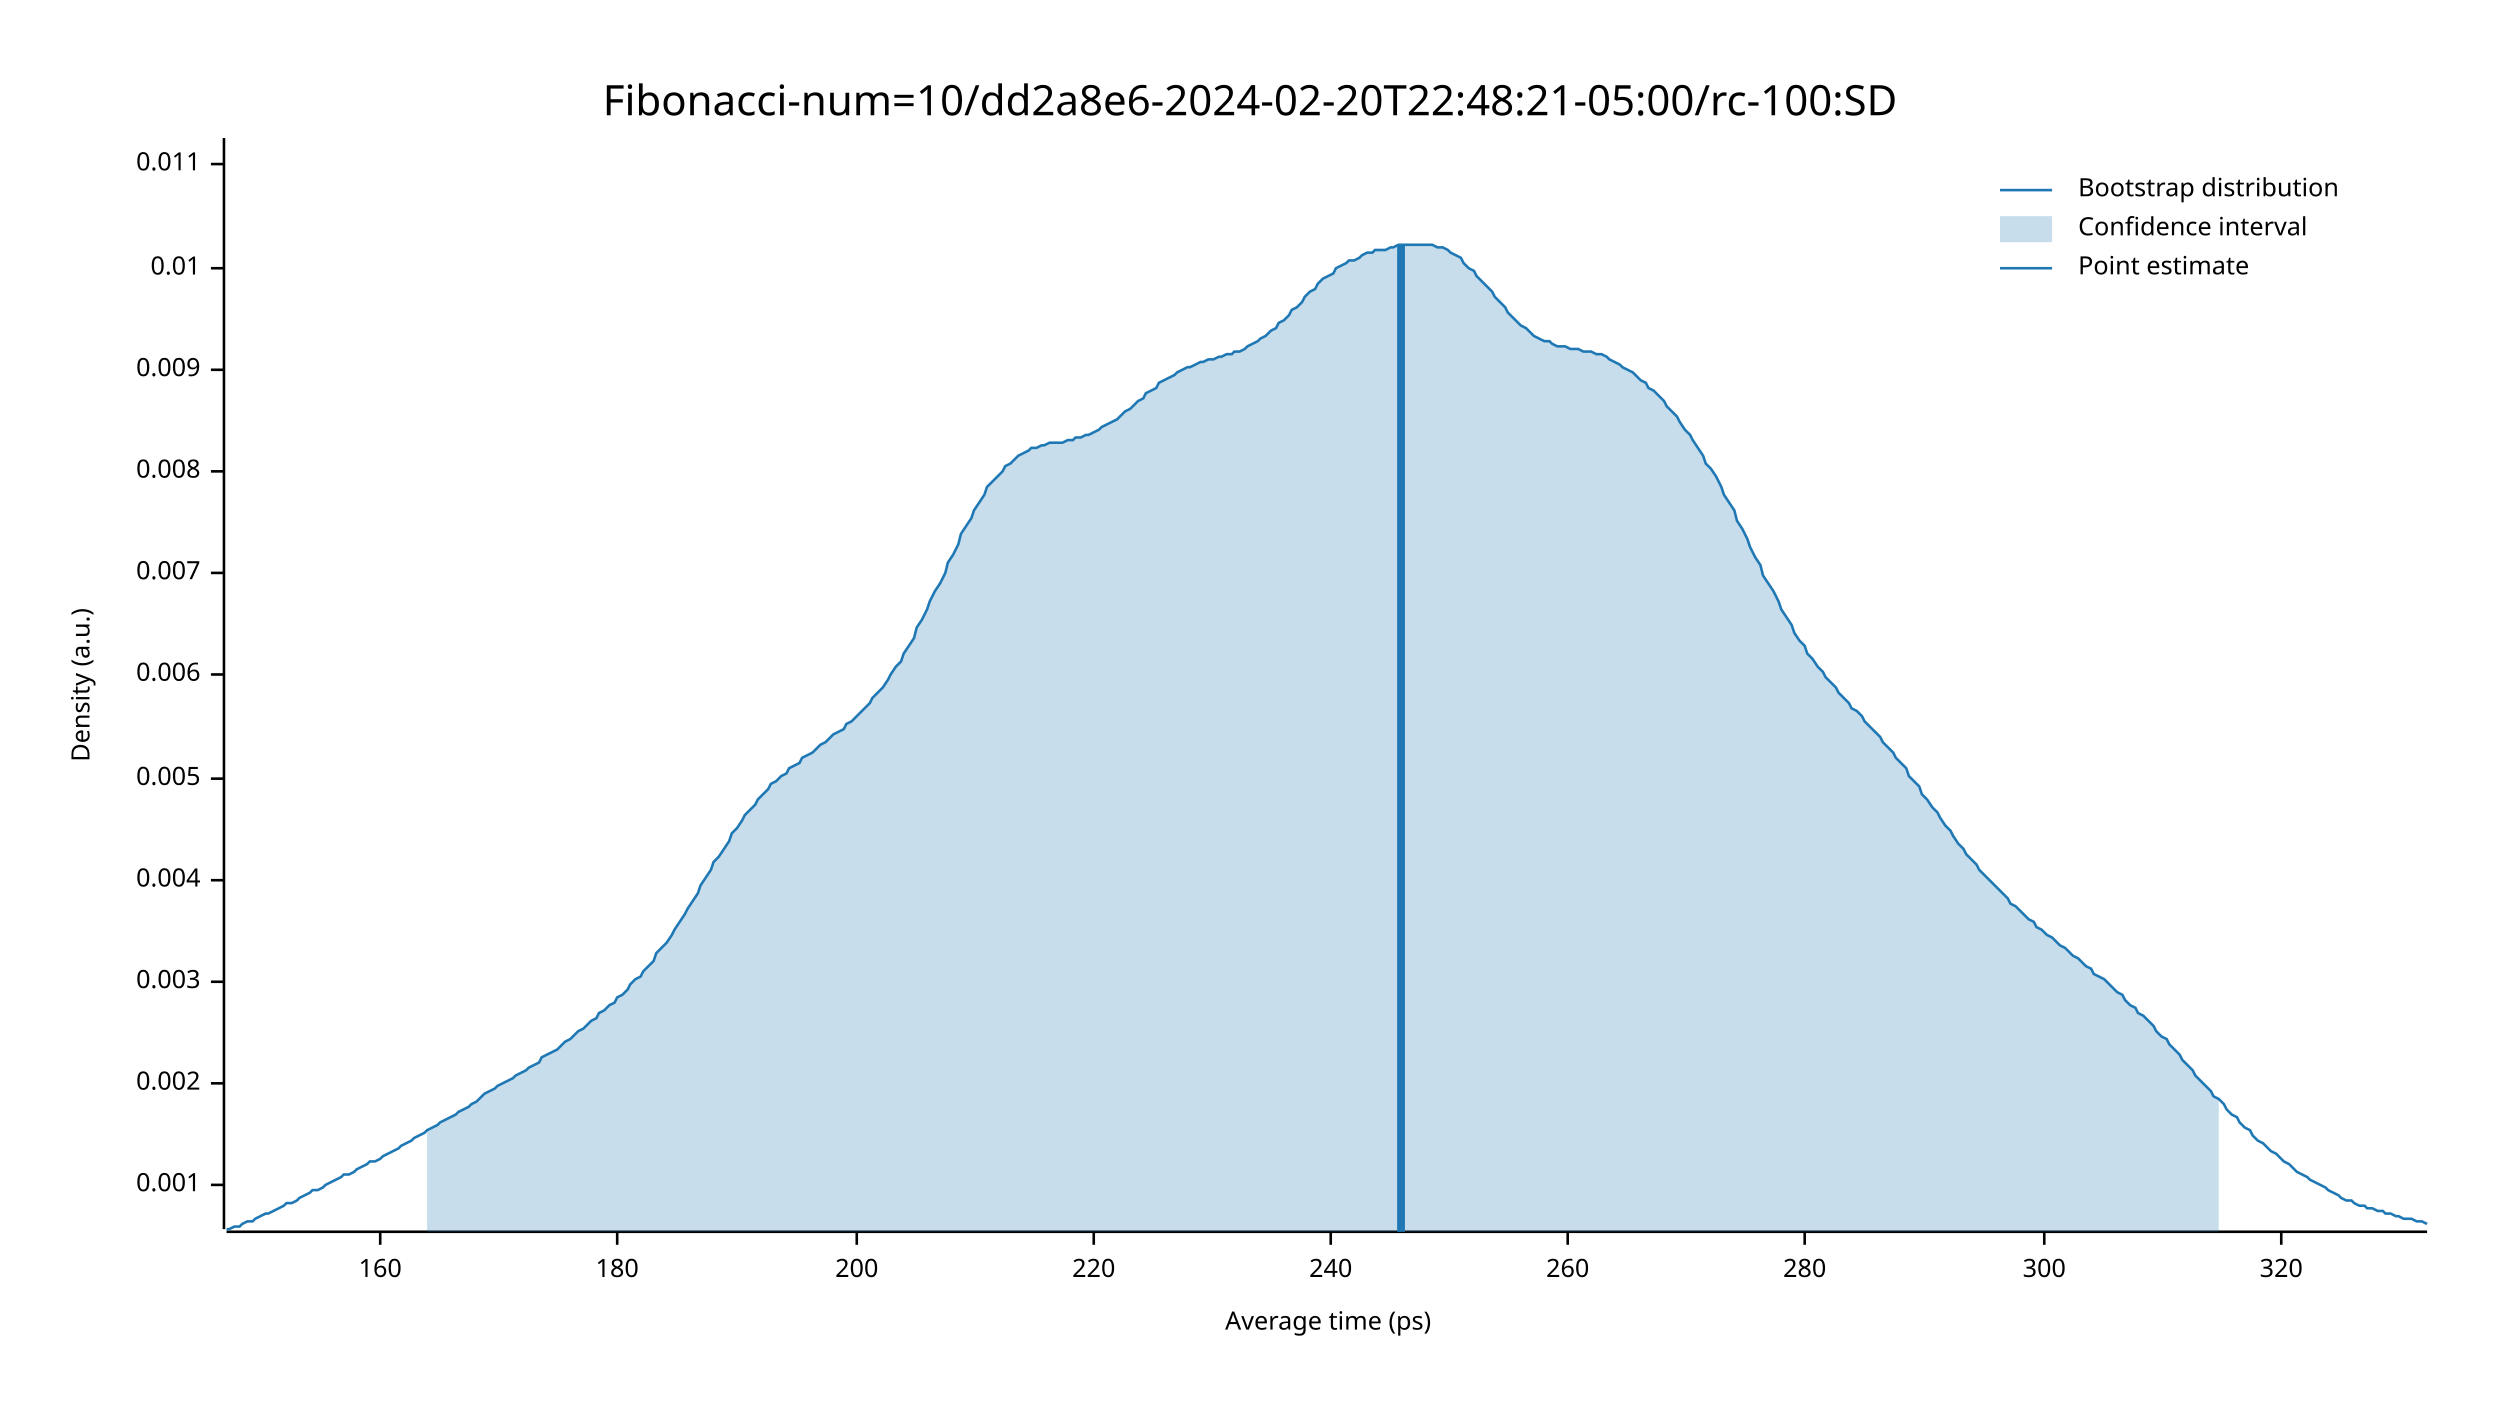
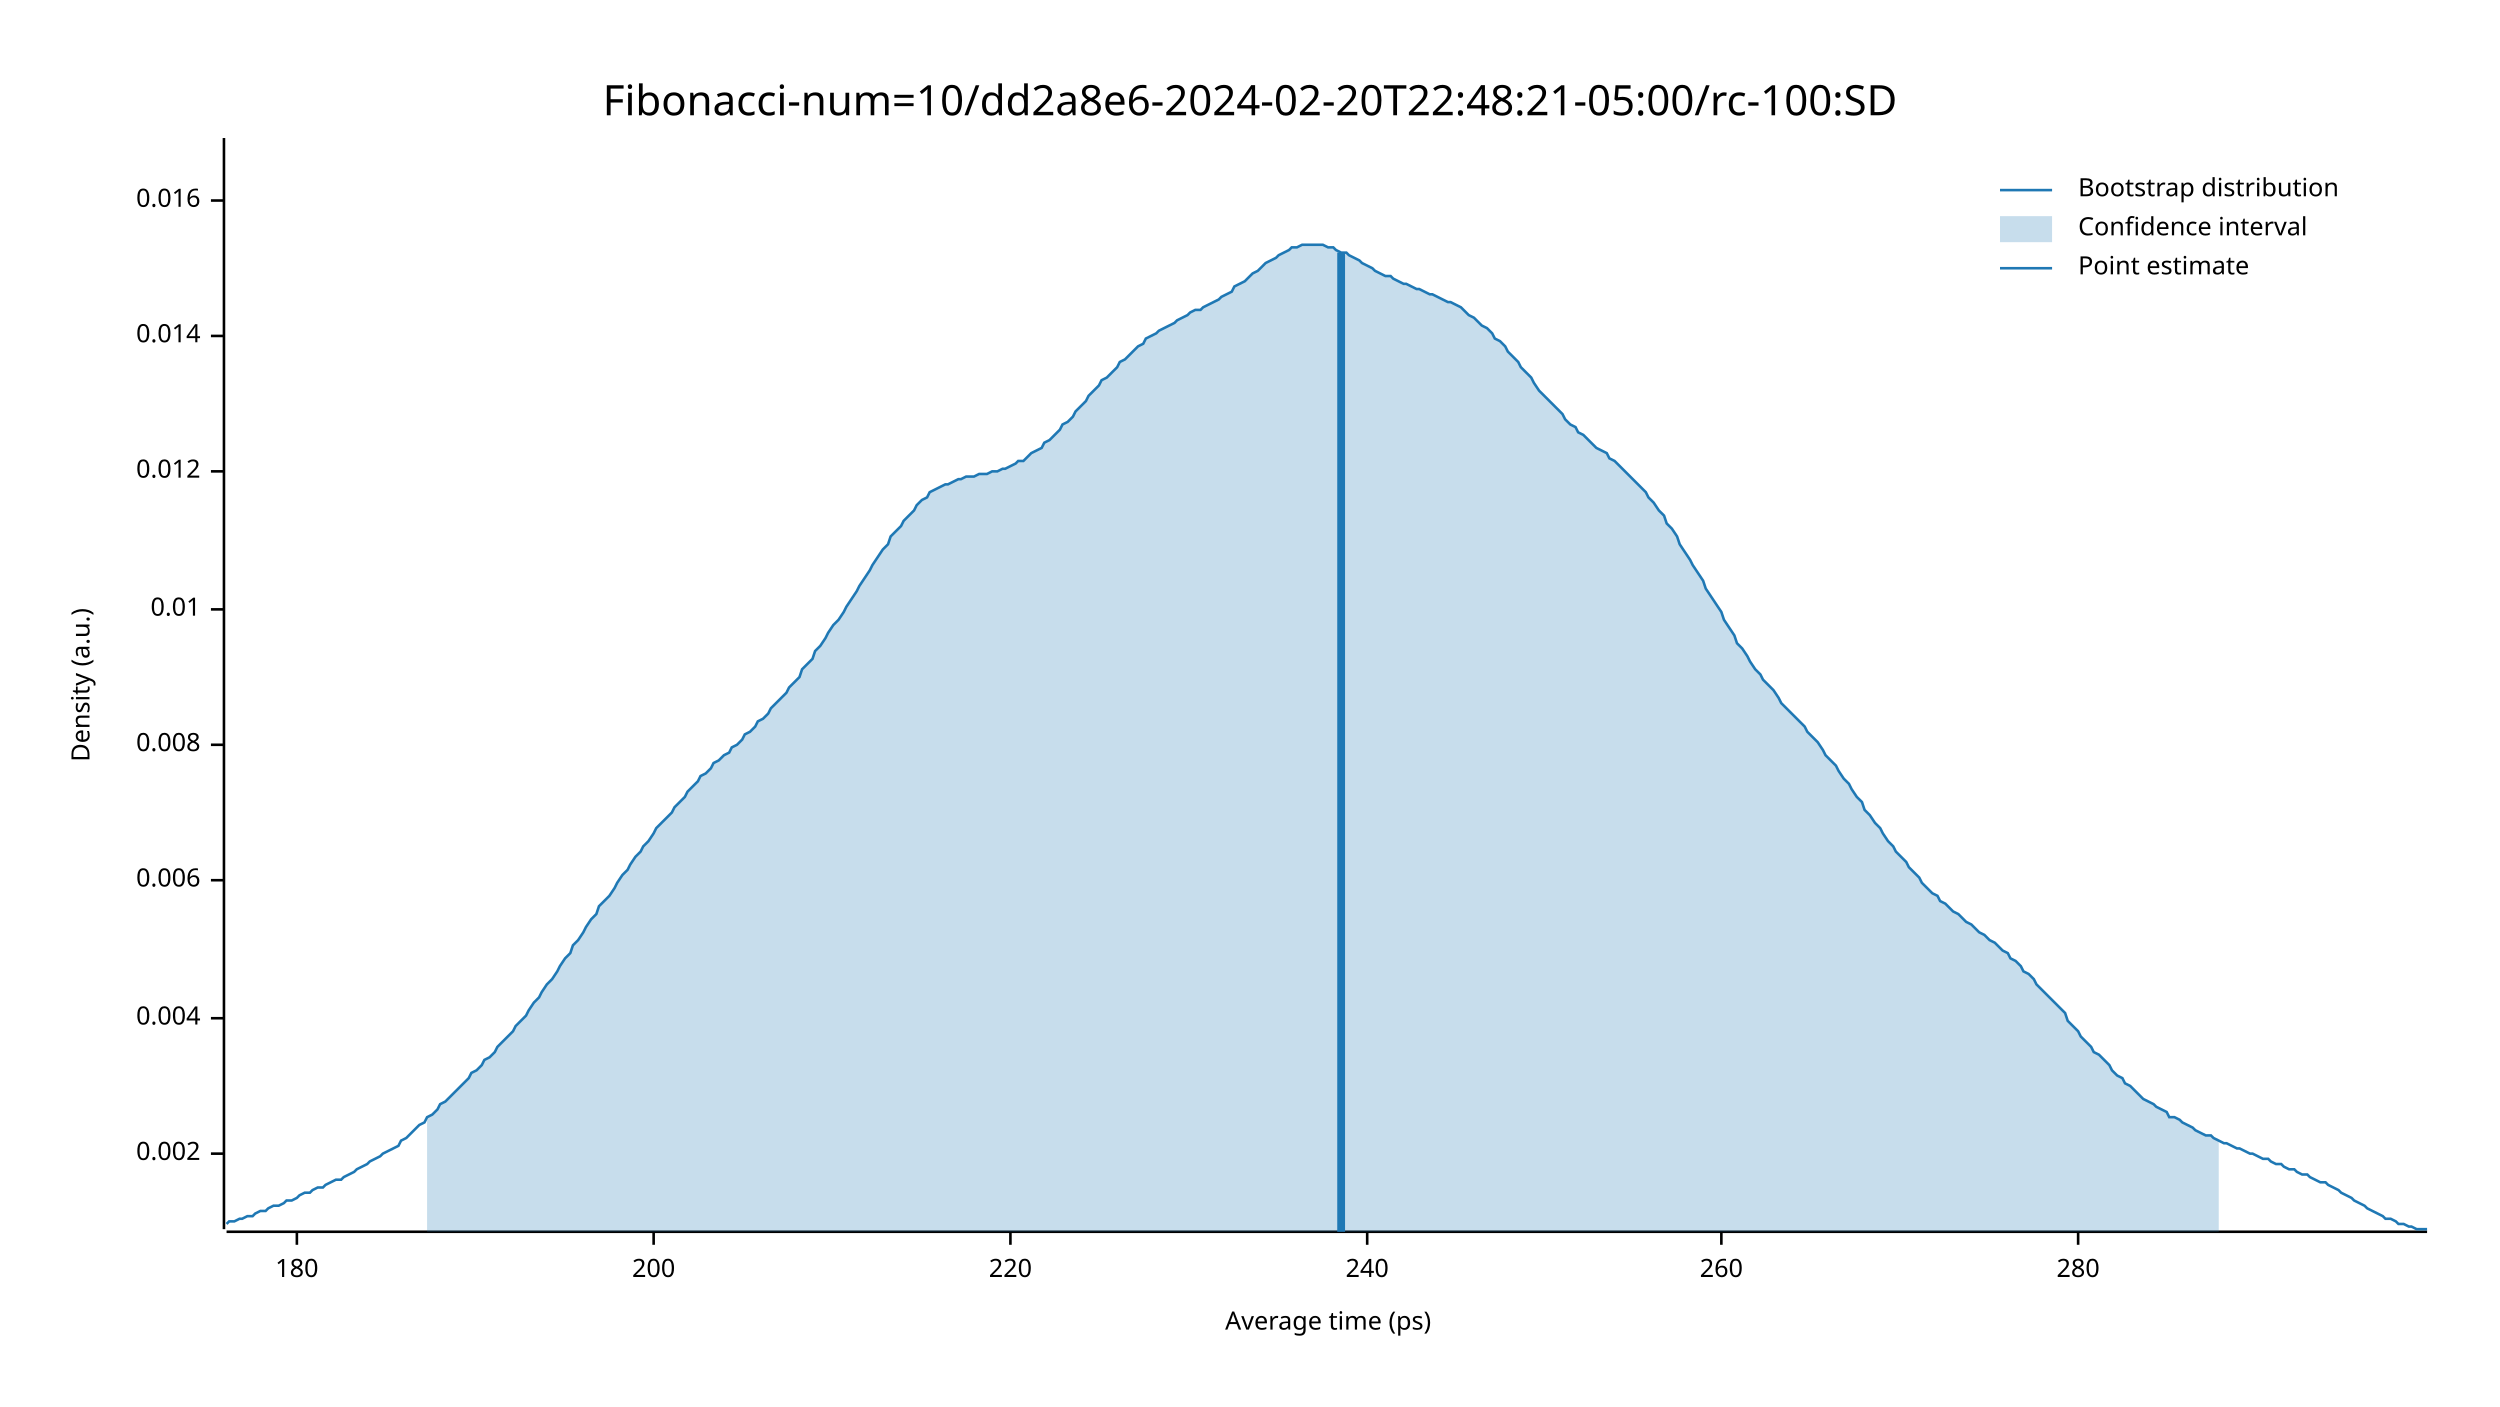
<svg xmlns="http://www.w3.org/2000/svg" width="960" height="540" viewBox="0 0 960 540">
  <text x="480" y="32" dy="0.76em" text-anchor="middle" font-family="sans-serif" font-size="16.129" opacity="1" fill="#000000">
Fibonacci-num=10/dd2a8e6-2024-02-20T22:48:21-05:00/rc-100:SD
</text>
  <text x="27" y="263" dy="0.76em" text-anchor="middle" font-family="sans-serif" font-size="9.677" opacity="1" fill="#000000" transform="rotate(270, 27, 263)">
Density (a.u.)
</text>
  <text x="510" y="513" dy="-0.5ex" text-anchor="middle" font-family="sans-serif" font-size="9.677" opacity="1" fill="#000000">
Average time (ps)
</text>
  <polyline fill="none" opacity="1" stroke="#000000" stroke-width="1" points="86,53 86,472 " />
-   <text x="77" y="455" dy="0.5ex" text-anchor="end" font-family="sans-serif" font-size="9.677" opacity="1" fill="#000000">
- 0.001
- </text>
-   <polyline fill="none" opacity="1" stroke="#000000" stroke-width="1" points="81,455 86,455 " />
-   <text x="77" y="416" dy="0.5ex" text-anchor="end" font-family="sans-serif" font-size="9.677" opacity="1" fill="#000000">
+   <text x="77" y="443" dy="0.5ex" text-anchor="end" font-family="sans-serif" font-size="9.677" opacity="1" fill="#000000">
0.002
</text>
-   <polyline fill="none" opacity="1" stroke="#000000" stroke-width="1" points="81,416 86,416 " />
-   <text x="77" y="377" dy="0.5ex" text-anchor="end" font-family="sans-serif" font-size="9.677" opacity="1" fill="#000000">
- 0.003
- </text>
-   <polyline fill="none" opacity="1" stroke="#000000" stroke-width="1" points="81,377 86,377 " />
-   <text x="77" y="338" dy="0.5ex" text-anchor="end" font-family="sans-serif" font-size="9.677" opacity="1" fill="#000000">
+   <polyline fill="none" opacity="1" stroke="#000000" stroke-width="1" points="81,443 86,443 " />
+   <text x="77" y="391" dy="0.5ex" text-anchor="end" font-family="sans-serif" font-size="9.677" opacity="1" fill="#000000">
0.004
</text>
-   <polyline fill="none" opacity="1" stroke="#000000" stroke-width="1" points="81,338 86,338 " />
-   <text x="77" y="299" dy="0.5ex" text-anchor="end" font-family="sans-serif" font-size="9.677" opacity="1" fill="#000000">
- 0.005
- </text>
-   <polyline fill="none" opacity="1" stroke="#000000" stroke-width="1" points="81,299 86,299 " />
-   <text x="77" y="259" dy="0.5ex" text-anchor="end" font-family="sans-serif" font-size="9.677" opacity="1" fill="#000000">
+   <polyline fill="none" opacity="1" stroke="#000000" stroke-width="1" points="81,391 86,391 " />
+   <text x="77" y="338" dy="0.5ex" text-anchor="end" font-family="sans-serif" font-size="9.677" opacity="1" fill="#000000">
0.006
</text>
-   <polyline fill="none" opacity="1" stroke="#000000" stroke-width="1" points="81,259 86,259 " />
-   <text x="77" y="220" dy="0.5ex" text-anchor="end" font-family="sans-serif" font-size="9.677" opacity="1" fill="#000000">
- 0.007
- </text>
-   <polyline fill="none" opacity="1" stroke="#000000" stroke-width="1" points="81,220 86,220 " />
-   <text x="77" y="181" dy="0.5ex" text-anchor="end" font-family="sans-serif" font-size="9.677" opacity="1" fill="#000000">
+   <polyline fill="none" opacity="1" stroke="#000000" stroke-width="1" points="81,338 86,338 " />
+   <text x="77" y="286" dy="0.5ex" text-anchor="end" font-family="sans-serif" font-size="9.677" opacity="1" fill="#000000">
0.008
</text>
-   <polyline fill="none" opacity="1" stroke="#000000" stroke-width="1" points="81,181 86,181 " />
-   <text x="77" y="142" dy="0.5ex" text-anchor="end" font-family="sans-serif" font-size="9.677" opacity="1" fill="#000000">
- 0.009
- </text>
-   <polyline fill="none" opacity="1" stroke="#000000" stroke-width="1" points="81,142 86,142 " />
-   <text x="77" y="103" dy="0.5ex" text-anchor="end" font-family="sans-serif" font-size="9.677" opacity="1" fill="#000000">
+   <polyline fill="none" opacity="1" stroke="#000000" stroke-width="1" points="81,286 86,286 " />
+   <text x="77" y="234" dy="0.5ex" text-anchor="end" font-family="sans-serif" font-size="9.677" opacity="1" fill="#000000">
0.01
</text>
-   <polyline fill="none" opacity="1" stroke="#000000" stroke-width="1" points="81,103 86,103 " />
-   <text x="77" y="63" dy="0.5ex" text-anchor="end" font-family="sans-serif" font-size="9.677" opacity="1" fill="#000000">
- 0.011
+   <polyline fill="none" opacity="1" stroke="#000000" stroke-width="1" points="81,234 86,234 " />
+   <text x="77" y="181" dy="0.5ex" text-anchor="end" font-family="sans-serif" font-size="9.677" opacity="1" fill="#000000">
+ 0.012
</text>
-   <polyline fill="none" opacity="1" stroke="#000000" stroke-width="1" points="81,63 86,63 " />
+   <polyline fill="none" opacity="1" stroke="#000000" stroke-width="1" points="81,181 86,181 " />
+   <text x="77" y="129" dy="0.5ex" text-anchor="end" font-family="sans-serif" font-size="9.677" opacity="1" fill="#000000">
+ 0.014
+ </text>
+   <polyline fill="none" opacity="1" stroke="#000000" stroke-width="1" points="81,129 86,129 " />
+   <text x="77" y="77" dy="0.5ex" text-anchor="end" font-family="sans-serif" font-size="9.677" opacity="1" fill="#000000">
+ 0.016
+ </text>
+   <polyline fill="none" opacity="1" stroke="#000000" stroke-width="1" points="81,77 86,77 " />
  <polyline fill="none" opacity="1" stroke="#000000" stroke-width="1" points="87,473 932,473 " />
-   <text x="146" y="483" dy="0.76em" text-anchor="middle" font-family="sans-serif" font-size="9.677" opacity="1" fill="#000000">
- 160
- </text>
-   <polyline fill="none" opacity="1" stroke="#000000" stroke-width="1" points="146,473 146,478 " />
-   <text x="237" y="483" dy="0.76em" text-anchor="middle" font-family="sans-serif" font-size="9.677" opacity="1" fill="#000000">
+   <text x="114" y="483" dy="0.76em" text-anchor="middle" font-family="sans-serif" font-size="9.677" opacity="1" fill="#000000">
180
</text>
-   <polyline fill="none" opacity="1" stroke="#000000" stroke-width="1" points="237,473 237,478 " />
-   <text x="329" y="483" dy="0.76em" text-anchor="middle" font-family="sans-serif" font-size="9.677" opacity="1" fill="#000000">
+   <polyline fill="none" opacity="1" stroke="#000000" stroke-width="1" points="114,473 114,478 " />
+   <text x="251" y="483" dy="0.76em" text-anchor="middle" font-family="sans-serif" font-size="9.677" opacity="1" fill="#000000">
200
</text>
-   <polyline fill="none" opacity="1" stroke="#000000" stroke-width="1" points="329,473 329,478 " />
-   <text x="420" y="483" dy="0.76em" text-anchor="middle" font-family="sans-serif" font-size="9.677" opacity="1" fill="#000000">
+   <polyline fill="none" opacity="1" stroke="#000000" stroke-width="1" points="251,473 251,478 " />
+   <text x="388" y="483" dy="0.76em" text-anchor="middle" font-family="sans-serif" font-size="9.677" opacity="1" fill="#000000">
220
</text>
-   <polyline fill="none" opacity="1" stroke="#000000" stroke-width="1" points="420,473 420,478 " />
-   <text x="511" y="483" dy="0.76em" text-anchor="middle" font-family="sans-serif" font-size="9.677" opacity="1" fill="#000000">
+   <polyline fill="none" opacity="1" stroke="#000000" stroke-width="1" points="388,473 388,478 " />
+   <text x="525" y="483" dy="0.76em" text-anchor="middle" font-family="sans-serif" font-size="9.677" opacity="1" fill="#000000">
240
</text>
-   <polyline fill="none" opacity="1" stroke="#000000" stroke-width="1" points="511,473 511,478 " />
-   <text x="602" y="483" dy="0.76em" text-anchor="middle" font-family="sans-serif" font-size="9.677" opacity="1" fill="#000000">
+   <polyline fill="none" opacity="1" stroke="#000000" stroke-width="1" points="525,473 525,478 " />
+   <text x="661" y="483" dy="0.76em" text-anchor="middle" font-family="sans-serif" font-size="9.677" opacity="1" fill="#000000">
260
</text>
-   <polyline fill="none" opacity="1" stroke="#000000" stroke-width="1" points="602,473 602,478 " />
-   <text x="693" y="483" dy="0.76em" text-anchor="middle" font-family="sans-serif" font-size="9.677" opacity="1" fill="#000000">
+   <polyline fill="none" opacity="1" stroke="#000000" stroke-width="1" points="661,473 661,478 " />
+   <text x="798" y="483" dy="0.76em" text-anchor="middle" font-family="sans-serif" font-size="9.677" opacity="1" fill="#000000">
280
</text>
-   <polyline fill="none" opacity="1" stroke="#000000" stroke-width="1" points="693,473 693,478 " />
-   <text x="785" y="483" dy="0.76em" text-anchor="middle" font-family="sans-serif" font-size="9.677" opacity="1" fill="#000000">
- 300
- </text>
-   <polyline fill="none" opacity="1" stroke="#000000" stroke-width="1" points="785,473 785,478 " />
-   <text x="876" y="483" dy="0.76em" text-anchor="middle" font-family="sans-serif" font-size="9.677" opacity="1" fill="#000000">
- 320
- </text>
-   <polyline fill="none" opacity="1" stroke="#000000" stroke-width="1" points="876,473 876,478 " />
-   <polyline fill="none" opacity="1" stroke="#1F78B4" stroke-width="1" points="87,472 88,472 90,471 92,471 93,470 95,469 97,469 98,468 100,467 102,466 103,466 105,465 107,464 109,463 110,462 112,462 114,461 115,460 117,459 119,458 120,457 122,457 124,456 125,455 127,454 129,453 131,452 132,451 134,451 136,450 137,449 139,448 141,447 142,446 144,446 146,445 147,444 149,443 151,442 153,441 154,440 156,439 158,438 159,437 161,436 163,435 164,434 166,433 168,432 169,431 171,430 173,429 175,428 176,427 178,426 180,425 181,424 183,423 185,421 186,420 188,419 190,418 191,417 193,416 195,415 197,414 198,413 200,412 202,411 203,410 205,409 207,408 208,406 210,405 212,404 214,403 215,402 217,400 219,399 220,398 222,396 224,395 225,394 227,392 229,391 230,389 232,388 234,386 236,385 237,383 239,382 241,380 242,378 244,376 246,375 247,373 249,371 251,369 252,366 254,364 256,362 258,359 259,357 261,354 263,351 264,349 266,346 268,343 269,340 271,337 273,334 274,331 276,329 278,326 280,323 281,320 283,318 285,315 286,313 288,311 290,309 291,307 293,305 295,303 296,301 298,300 300,298 302,297 303,295 305,294 307,293 308,291 310,290 312,289 313,288 315,286 317,285 318,284 320,282 322,281 324,280 325,278 327,277 329,275 330,274 332,272 334,270 335,268 337,266 339,264 341,261 342,259 344,256 346,254 347,251 349,248 351,245 352,241 354,238 356,234 357,231 359,227 361,224 363,220 364,216 366,213 368,209 369,205 371,202 373,199 374,196 376,193 378,190 379,187 381,185 383,183 385,181 386,179 388,178 390,176 391,175 393,174 395,173 396,172 398,172 400,171 401,171 403,170 405,170 407,170 408,170 410,169 412,169 413,168 415,168 417,167 418,167 420,166 422,165 423,164 425,163 427,162 429,161 430,160 432,158 434,157 435,156 437,154 439,153 440,151 442,150 444,149 445,147 447,146 449,145 451,144 452,143 454,142 456,141 457,141 459,140 461,139 462,139 464,138 466,138 468,137 469,137 471,136 473,136 474,135 476,135 478,134 479,133 481,132 483,131 484,130 486,129 488,127 490,126 491,124 493,123 495,121 496,119 498,118 500,116 501,114 503,112 505,111 506,109 508,107 510,106 512,105 513,103 515,102 517,101 518,100 520,100 522,99 523,98 525,97 527,97 528,96 530,96 532,96 534,95 535,95 537,94 539,94 540,94 542,94 544,94 545,94 547,94 549,94 550,94 552,95 554,95 556,96 557,97 559,98 561,99 562,101 564,103 566,104 567,106 569,108 571,110 573,112 574,114 576,116 578,118 579,120 581,122 583,124 584,125 586,126 588,128 589,129 591,130 593,131 595,131 596,132 598,133 600,133 601,133 603,134 605,134 606,134 608,135 610,135 611,135 613,136 615,136 617,137 618,138 620,139 622,140 623,141 625,142 627,143 628,144 630,146 632,147 633,149 635,150 637,152 639,154 640,156 642,158 644,160 645,162 647,165 649,167 650,169 652,172 654,175 655,178 657,180 659,183 661,187 662,190 664,193 666,196 667,200 669,203 671,207 672,210 674,214 676,217 677,221 679,224 681,227 683,231 684,234 686,237 688,240 689,243 691,246 693,248 694,251 696,253 698,256 700,258 701,260 703,262 705,264 706,266 708,268 710,270 711,272 713,273 715,275 716,277 718,279 720,281 722,283 723,285 725,287 727,289 728,291 730,293 732,295 733,298 735,300 737,302 738,305 740,307 742,310 744,312 745,314 747,317 749,319 750,321 752,324 754,326 755,328 757,330 759,332 760,334 762,336 764,338 766,340 767,341 769,343 771,345 772,347 774,348 776,350 777,351 779,353 781,354 782,356 784,357 786,359 788,360 789,361 791,363 793,364 794,365 796,367 798,368 799,369 801,371 803,372 804,374 806,375 808,376 810,378 811,379 813,381 815,382 816,384 818,386 820,387 821,389 823,390 825,392 827,394 828,396 830,398 832,399 833,401 835,403 837,405 838,407 840,409 842,411 843,413 845,415 847,417 849,419 850,421 852,422 854,424 855,426 857,428 859,429 860,431 862,433 864,434 865,436 867,438 869,439 871,441 872,442 874,443 876,445 877,446 879,447 881,449 882,450 884,451 886,452 887,453 889,454 891,455 893,456 894,457 896,458 898,459 899,460 901,461 903,461 904,462 906,463 908,463 909,464 911,464 913,465 915,465 916,466 918,466 920,467 921,467 923,468 925,468 926,468 928,469 930,469 932,470 " />
-   <polygon opacity="0.25" fill="#1F78B4" points="164,434 166,433 168,432 169,431 171,430 173,429 175,428 176,427 178,426 180,425 181,424 183,423 185,421 186,420 188,419 190,418 191,417 193,416 195,415 197,414 198,413 200,412 202,411 203,410 205,409 207,408 208,406 210,405 212,404 214,403 215,402 217,400 219,399 220,398 222,396 224,395 225,394 227,392 229,391 230,389 232,388 234,386 236,385 237,383 239,382 241,380 242,378 244,376 246,375 247,373 249,371 251,369 252,366 254,364 256,362 258,359 259,357 261,354 263,351 264,349 266,346 268,343 269,340 271,337 273,334 274,331 276,329 278,326 280,323 281,320 283,318 285,315 286,313 288,311 290,309 291,307 293,305 295,303 296,301 298,300 300,298 302,297 303,295 305,294 307,293 308,291 310,290 312,289 313,288 315,286 317,285 318,284 320,282 322,281 324,280 325,278 327,277 329,275 330,274 332,272 334,270 335,268 337,266 339,264 341,261 342,259 344,256 346,254 347,251 349,248 351,245 352,241 354,238 356,234 357,231 359,227 361,224 363,220 364,216 366,213 368,209 369,205 371,202 373,199 374,196 376,193 378,190 379,187 381,185 383,183 385,181 386,179 388,178 390,176 391,175 393,174 395,173 396,172 398,172 400,171 401,171 403,170 405,170 407,170 408,170 410,169 412,169 413,168 415,168 417,167 418,167 420,166 422,165 423,164 425,163 427,162 429,161 430,160 432,158 434,157 435,156 437,154 439,153 440,151 442,150 444,149 445,147 447,146 449,145 451,144 452,143 454,142 456,141 457,141 459,140 461,139 462,139 464,138 466,138 468,137 469,137 471,136 473,136 474,135 476,135 478,134 479,133 481,132 483,131 484,130 486,129 488,127 490,126 491,124 493,123 495,121 496,119 498,118 500,116 501,114 503,112 505,111 506,109 508,107 510,106 512,105 513,103 515,102 517,101 518,100 520,100 522,99 523,98 525,97 527,97 528,96 530,96 532,96 534,95 535,95 537,94 539,94 540,94 542,94 544,94 545,94 547,94 549,94 550,94 552,95 554,95 556,96 557,97 559,98 561,99 562,101 564,103 566,104 567,106 569,108 571,110 573,112 574,114 576,116 578,118 579,120 581,122 583,124 584,125 586,126 588,128 589,129 591,130 593,131 595,131 596,132 598,133 600,133 601,133 603,134 605,134 606,134 608,135 610,135 611,135 613,136 615,136 617,137 618,138 620,139 622,140 623,141 625,142 627,143 628,144 630,146 632,147 633,149 635,150 637,152 639,154 640,156 642,158 644,160 645,162 647,165 649,167 650,169 652,172 654,175 655,178 657,180 659,183 661,187 662,190 664,193 666,196 667,200 669,203 671,207 672,210 674,214 676,217 677,221 679,224 681,227 683,231 684,234 686,237 688,240 689,243 691,246 693,248 694,251 696,253 698,256 700,258 701,260 703,262 705,264 706,266 708,268 710,270 711,272 713,273 715,275 716,277 718,279 720,281 722,283 723,285 725,287 727,289 728,291 730,293 732,295 733,298 735,300 737,302 738,305 740,307 742,310 744,312 745,314 747,317 749,319 750,321 752,324 754,326 755,328 757,330 759,332 760,334 762,336 764,338 766,340 767,341 769,343 771,345 772,347 774,348 776,350 777,351 779,353 781,354 782,356 784,357 786,359 788,360 789,361 791,363 793,364 794,365 796,367 798,368 799,369 801,371 803,372 804,374 806,375 808,376 810,378 811,379 813,381 815,382 816,384 818,386 820,387 821,389 823,390 825,392 827,394 828,396 830,398 832,399 833,401 835,403 837,405 838,407 840,409 842,411 843,413 845,415 847,417 849,419 850,421 852,422 852,473 164,473 " />
-   <polyline fill="none" opacity="1" stroke="#1F78B4" stroke-width="3" points="538,473 538,94 " />
+   <polyline fill="none" opacity="1" stroke="#000000" stroke-width="1" points="798,473 798,478 " />
+   <polyline fill="none" opacity="1" stroke="#1F78B4" stroke-width="1" points="87,470 88,469 90,469 92,468 93,468 95,467 97,467 98,466 100,465 102,465 103,464 105,463 107,463 109,462 110,461 112,461 114,460 115,459 117,458 119,458 120,457 122,456 124,456 125,455 127,454 129,453 131,453 132,452 134,451 136,450 137,449 139,448 141,447 142,446 144,445 146,444 147,443 149,442 151,441 153,440 154,438 156,437 158,435 159,434 161,432 163,431 164,429 166,428 168,426 169,424 171,423 173,421 175,419 176,418 178,416 180,414 181,412 183,411 185,409 186,407 188,406 190,404 191,402 193,400 195,398 197,396 198,394 200,392 202,390 203,388 205,385 207,383 208,381 210,378 212,376 214,373 215,371 217,368 219,366 220,363 222,361 224,358 225,356 227,353 229,351 230,348 232,346 234,344 236,341 237,339 239,336 241,334 242,332 244,329 246,327 247,325 249,323 251,320 252,318 254,316 256,314 258,312 259,310 261,308 263,306 264,304 266,302 268,300 269,298 271,297 273,295 274,293 276,292 278,290 280,289 281,287 283,286 285,284 286,282 288,281 290,279 291,277 293,276 295,274 296,272 298,270 300,268 302,266 303,264 305,262 307,260 308,257 310,255 312,253 313,250 315,248 317,245 318,243 320,240 322,238 324,235 325,233 327,230 329,227 330,225 332,222 334,219 335,217 337,214 339,211 341,209 342,206 344,204 346,202 347,200 349,198 351,196 352,194 354,192 356,191 357,189 359,188 361,187 363,186 364,186 366,185 368,184 369,184 371,183 373,183 374,183 376,182 378,182 379,182 381,181 383,181 385,180 386,180 388,179 390,178 391,177 393,177 395,175 396,174 398,173 400,172 401,170 403,169 405,167 407,165 408,163 410,162 412,160 413,158 415,156 417,154 418,152 420,150 422,148 423,146 425,145 427,143 429,141 430,139 432,138 434,136 435,135 437,133 439,132 440,130 442,129 444,128 445,127 447,126 449,125 451,124 452,123 454,122 456,121 457,120 459,119 461,119 462,118 464,117 466,116 468,115 469,114 471,113 473,112 474,110 476,109 478,108 479,107 481,105 483,104 484,103 486,101 488,100 490,99 491,98 493,97 495,96 496,95 498,95 500,94 501,94 503,94 505,94 506,94 508,94 510,95 512,95 513,96 515,97 517,97 518,98 520,99 522,100 523,101 525,102 527,103 528,104 530,105 532,106 534,106 535,107 537,108 539,109 540,109 542,110 544,111 545,111 547,112 549,113 550,113 552,114 554,115 556,116 557,116 559,117 561,118 562,119 564,121 566,122 567,123 569,125 571,126 573,128 574,130 576,131 578,133 579,135 581,137 583,139 584,141 586,143 588,145 589,147 591,150 593,152 595,154 596,155 598,157 600,159 601,161 603,163 605,164 606,166 608,167 610,169 611,170 613,172 615,173 617,174 618,176 620,177 622,179 623,180 625,182 627,184 628,185 630,187 632,189 633,191 635,193 637,196 639,198 640,201 642,203 644,206 645,209 647,212 649,215 650,217 652,220 654,223 655,226 657,229 659,232 661,235 662,238 664,241 666,244 667,247 669,249 671,252 672,254 674,257 676,259 677,261 679,263 681,265 683,268 684,270 686,272 688,274 689,275 691,277 693,279 694,281 696,283 698,285 700,288 701,290 703,292 705,294 706,296 708,299 710,301 711,303 713,306 715,308 716,311 718,313 720,316 722,318 723,320 725,323 727,325 728,327 730,329 732,331 733,333 735,335 737,337 738,339 740,341 742,343 744,344 745,346 747,347 749,349 750,350 752,351 754,353 755,354 757,355 759,357 760,358 762,359 764,361 766,362 767,363 769,365 771,366 772,368 774,369 776,371 777,373 779,374 781,376 782,378 784,380 786,382 788,384 789,385 791,387 793,389 794,392 796,394 798,396 799,398 801,400 803,402 804,404 806,405 808,407 810,409 811,411 813,413 815,414 816,416 818,417 820,419 821,420 823,422 825,423 827,424 828,425 830,426 832,427 833,429 835,429 837,430 838,431 840,432 842,433 843,434 845,435 847,436 849,436 850,437 852,438 854,439 855,439 857,440 859,441 860,441 862,442 864,443 865,443 867,444 869,445 871,445 872,446 874,447 876,447 877,448 879,449 881,449 882,450 884,451 886,451 887,452 889,453 891,454 893,454 894,455 896,456 898,457 899,458 901,459 903,460 904,461 906,462 908,463 909,464 911,465 913,466 915,467 916,468 918,468 920,469 921,470 923,470 925,471 926,471 928,472 930,472 932,472 " />
+   <polygon opacity="0.25" fill="#1F78B4" points="164,429 166,428 168,426 169,424 171,423 173,421 175,419 176,418 178,416 180,414 181,412 183,411 185,409 186,407 188,406 190,404 191,402 193,400 195,398 197,396 198,394 200,392 202,390 203,388 205,385 207,383 208,381 210,378 212,376 214,373 215,371 217,368 219,366 220,363 222,361 224,358 225,356 227,353 229,351 230,348 232,346 234,344 236,341 237,339 239,336 241,334 242,332 244,329 246,327 247,325 249,323 251,320 252,318 254,316 256,314 258,312 259,310 261,308 263,306 264,304 266,302 268,300 269,298 271,297 273,295 274,293 276,292 278,290 280,289 281,287 283,286 285,284 286,282 288,281 290,279 291,277 293,276 295,274 296,272 298,270 300,268 302,266 303,264 305,262 307,260 308,257 310,255 312,253 313,250 315,248 317,245 318,243 320,240 322,238 324,235 325,233 327,230 329,227 330,225 332,222 334,219 335,217 337,214 339,211 341,209 342,206 344,204 346,202 347,200 349,198 351,196 352,194 354,192 356,191 357,189 359,188 361,187 363,186 364,186 366,185 368,184 369,184 371,183 373,183 374,183 376,182 378,182 379,182 381,181 383,181 385,180 386,180 388,179 390,178 391,177 393,177 395,175 396,174 398,173 400,172 401,170 403,169 405,167 407,165 408,163 410,162 412,160 413,158 415,156 417,154 418,152 420,150 422,148 423,146 425,145 427,143 429,141 430,139 432,138 434,136 435,135 437,133 439,132 440,130 442,129 444,128 445,127 447,126 449,125 451,124 452,123 454,122 456,121 457,120 459,119 461,119 462,118 464,117 466,116 468,115 469,114 471,113 473,112 474,110 476,109 478,108 479,107 481,105 483,104 484,103 486,101 488,100 490,99 491,98 493,97 495,96 496,95 498,95 500,94 501,94 503,94 505,94 506,94 508,94 510,95 512,95 513,96 515,97 517,97 518,98 520,99 522,100 523,101 525,102 527,103 528,104 530,105 532,106 534,106 535,107 537,108 539,109 540,109 542,110 544,111 545,111 547,112 549,113 550,113 552,114 554,115 556,116 557,116 559,117 561,118 562,119 564,121 566,122 567,123 569,125 571,126 573,128 574,130 576,131 578,133 579,135 581,137 583,139 584,141 586,143 588,145 589,147 591,150 593,152 595,154 596,155 598,157 600,159 601,161 603,163 605,164 606,166 608,167 610,169 611,170 613,172 615,173 617,174 618,176 620,177 622,179 623,180 625,182 627,184 628,185 630,187 632,189 633,191 635,193 637,196 639,198 640,201 642,203 644,206 645,209 647,212 649,215 650,217 652,220 654,223 655,226 657,229 659,232 661,235 662,238 664,241 666,244 667,247 669,249 671,252 672,254 674,257 676,259 677,261 679,263 681,265 683,268 684,270 686,272 688,274 689,275 691,277 693,279 694,281 696,283 698,285 700,288 701,290 703,292 705,294 706,296 708,299 710,301 711,303 713,306 715,308 716,311 718,313 720,316 722,318 723,320 725,323 727,325 728,327 730,329 732,331 733,333 735,335 737,337 738,339 740,341 742,343 744,344 745,346 747,347 749,349 750,350 752,351 754,353 755,354 757,355 759,357 760,358 762,359 764,361 766,362 767,363 769,365 771,366 772,368 774,369 776,371 777,373 779,374 781,376 782,378 784,380 786,382 788,384 789,385 791,387 793,389 794,392 796,394 798,396 799,398 801,400 803,402 804,404 806,405 808,407 810,409 811,411 813,413 815,414 816,416 818,417 820,419 821,420 823,422 825,423 827,424 828,425 830,426 832,427 833,429 835,429 837,430 838,431 840,432 842,433 843,434 845,435 847,436 849,436 850,437 852,438 852,473 164,473 " />
+   <polyline fill="none" opacity="1" stroke="#1F78B4" stroke-width="3" points="515,473 515,97 " />
  <text x="798" y="68" dy="0.76em" text-anchor="start" font-family="sans-serif" font-size="9.677" opacity="1" fill="#000000">
Bootstrap distribution
</text>
  <text x="798" y="83" dy="0.76em" text-anchor="start" font-family="sans-serif" font-size="9.677" opacity="1" fill="#000000">
Confidence interval
</text>
  <text x="798" y="98" dy="0.76em" text-anchor="start" font-family="sans-serif" font-size="9.677" opacity="1" fill="#000000">
Point estimate
</text>
  <polyline fill="none" opacity="1" stroke="#1F78B4" stroke-width="1" points="768,73 788,73 " />
  <rect x="768" y="83" width="20" height="10" opacity="0.25" fill="#1F78B4" stroke="none" />
  <polyline fill="none" opacity="1" stroke="#1F78B4" stroke-width="1" points="768,103 788,103 " />
</svg>
